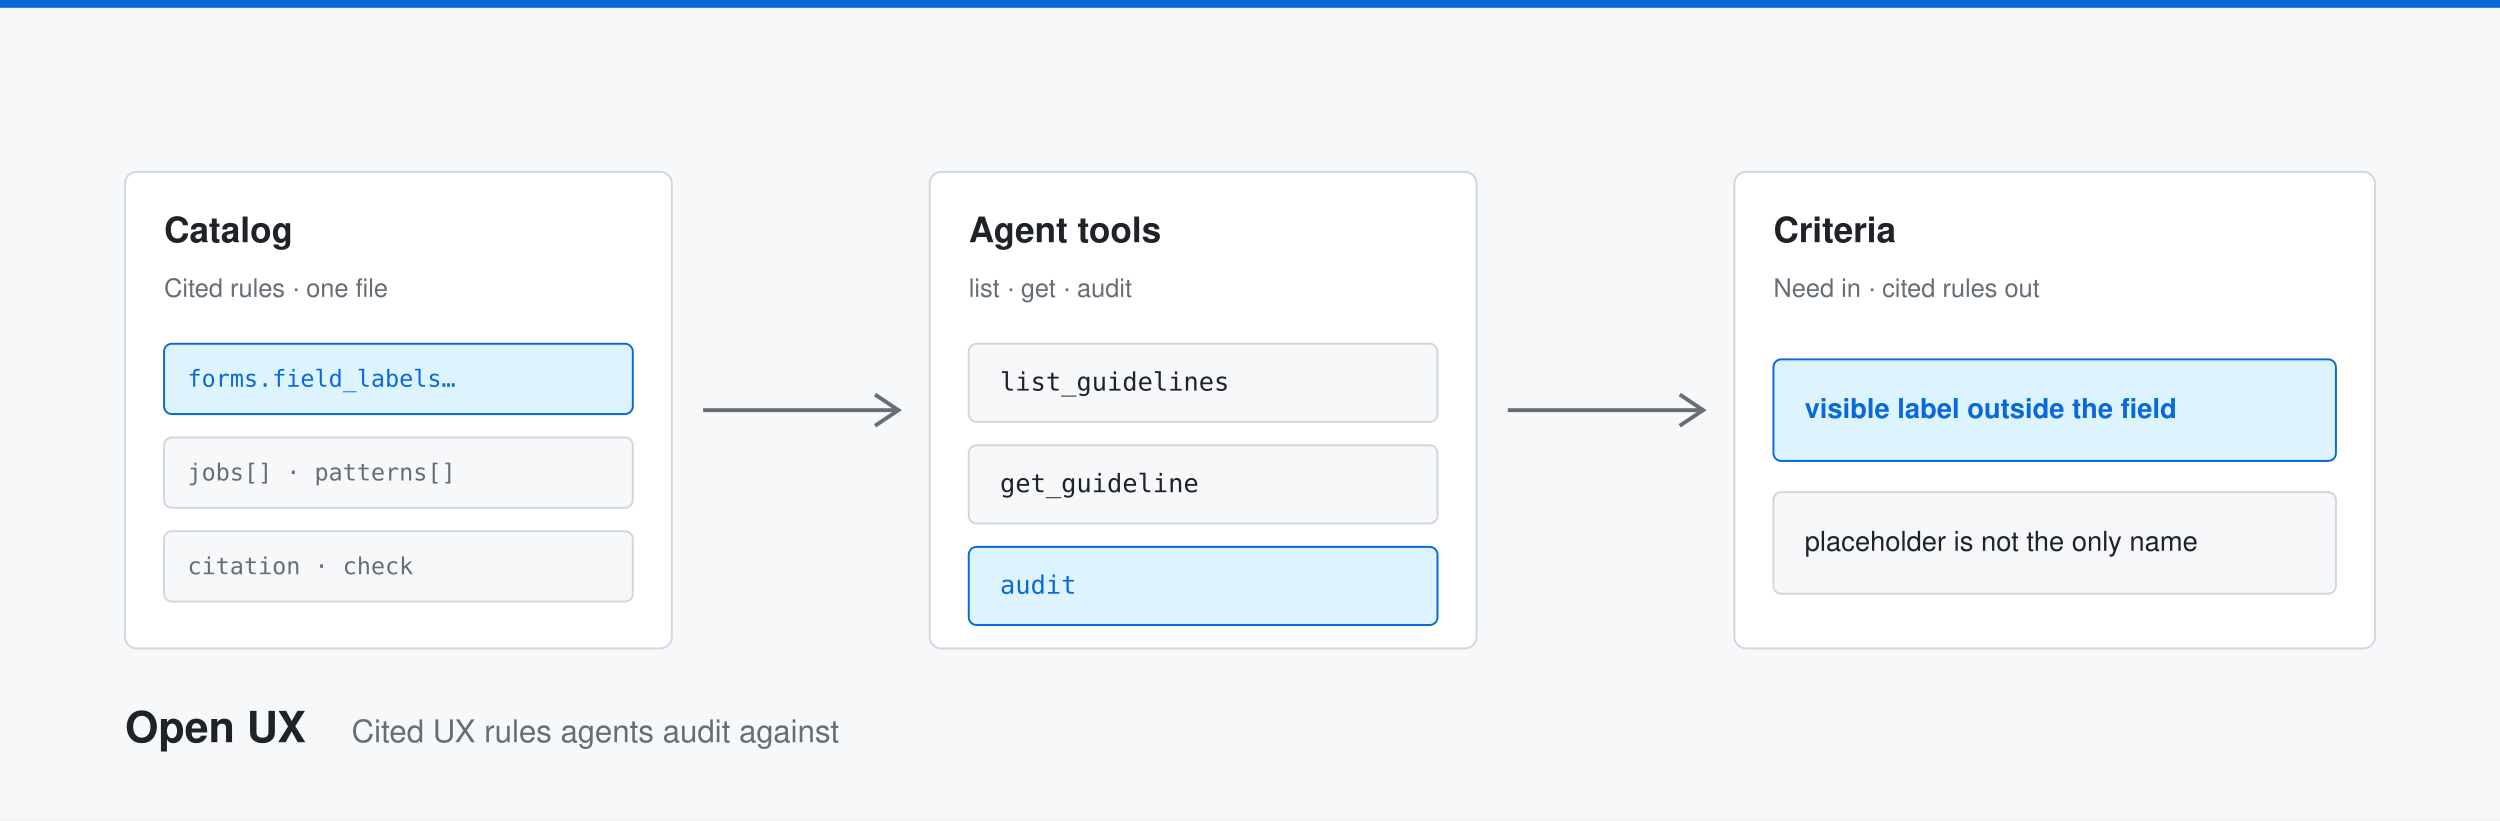
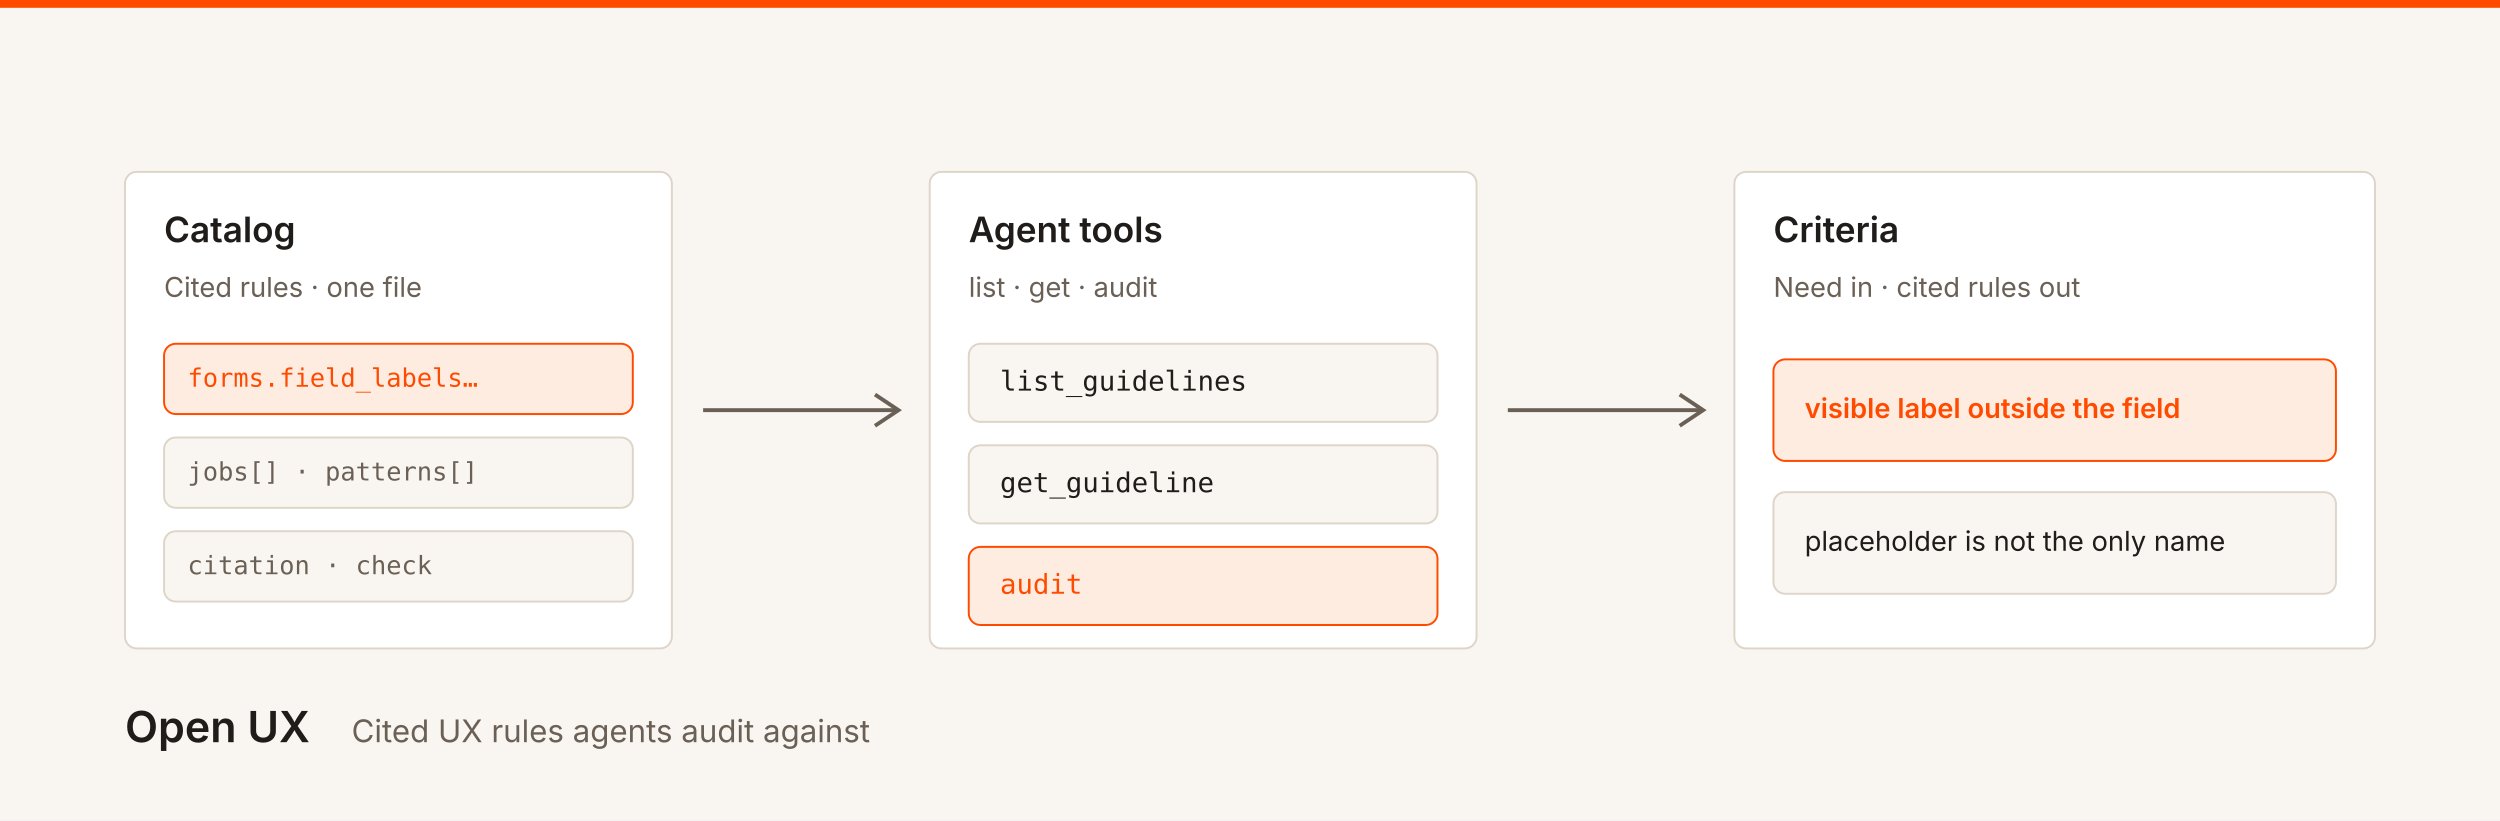
<svg xmlns="http://www.w3.org/2000/svg" width="1280" height="420" viewBox="0 0 1280 420" role="img" aria-label="Open UX: catalog to audit flow">
-   <rect width="1280" height="420" fill="#f6f8fa" />
-   <rect x="0" y="0" width="1280" height="4" fill="#0969da" />
-   <rect x="64" y="88" width="280" height="244" rx="6" fill="#ffffff" stroke="#d0d7de" stroke-width="1" />
-   <text x="84" y="124" font-family="-apple-system, BlinkMacSystemFont, Segoe UI, Helvetica, Arial, sans-serif" font-size="18" font-weight="600" fill="#1f2328">Catalog</text>
-   <text x="84" y="152" font-family="-apple-system, BlinkMacSystemFont, Segoe UI, Helvetica, Arial, sans-serif" font-size="13" fill="#656d76">Cited rules · one file</text>
-   <rect x="84" y="176" width="240" height="36" rx="4" fill="#ddf4ff" stroke="#0969da" stroke-width="1" />
-   <text x="96" y="198" font-family="ui-monospace, SF Mono, Menlo, Consolas, monospace" font-size="12" fill="#0969da">forms.field_labels…</text>
-   <rect x="84" y="224" width="240" height="36" rx="4" fill="#f6f8fa" stroke="#d0d7de" />
-   <text x="96" y="246" font-family="ui-monospace, SF Mono, Menlo, Consolas, monospace" font-size="12" fill="#656d76">jobs[] · patterns[]</text>
-   <rect x="84" y="272" width="240" height="36" rx="4" fill="#f6f8fa" stroke="#d0d7de" />
-   <text x="96" y="294" font-family="ui-monospace, SF Mono, Menlo, Consolas, monospace" font-size="12" fill="#656d76">citation · check</text>
-   <path d="M360 210 H460" stroke="#656d76" stroke-width="2" fill="none" />
-   <path d="M448 202 L460 210 L448 218" stroke="#656d76" stroke-width="2" fill="none" />
-   <rect x="476" y="88" width="280" height="244" rx="6" fill="#ffffff" stroke="#d0d7de" stroke-width="1" />
-   <text x="496" y="124" font-family="-apple-system, BlinkMacSystemFont, Segoe UI, Helvetica, Arial, sans-serif" font-size="18" font-weight="600" fill="#1f2328">Agent tools</text>
-   <text x="496" y="152" font-family="-apple-system, BlinkMacSystemFont, Segoe UI, Helvetica, Arial, sans-serif" font-size="13" fill="#656d76">list · get · audit</text>
-   <rect x="496" y="176" width="240" height="40" rx="4" fill="#f6f8fa" stroke="#d0d7de" />
-   <text x="512" y="200" font-family="ui-monospace, SF Mono, Menlo, Consolas, monospace" font-size="13" fill="#1f2328">list_guidelines</text>
-   <rect x="496" y="228" width="240" height="40" rx="4" fill="#f6f8fa" stroke="#d0d7de" />
-   <text x="512" y="252" font-family="ui-monospace, SF Mono, Menlo, Consolas, monospace" font-size="13" fill="#1f2328">get_guideline</text>
-   <rect x="496" y="280" width="240" height="40" rx="4" fill="#ddf4ff" stroke="#0969da" />
-   <text x="512" y="304" font-family="ui-monospace, SF Mono, Menlo, Consolas, monospace" font-size="13" fill="#0969da">audit</text>
-   <path d="M772 210 H872" stroke="#656d76" stroke-width="2" fill="none" />
-   <path d="M860 202 L872 210 L860 218" stroke="#656d76" stroke-width="2" fill="none" />
-   <rect x="888" y="88" width="328" height="244" rx="6" fill="#ffffff" stroke="#d0d7de" stroke-width="1" />
-   <text x="908" y="124" font-family="-apple-system, BlinkMacSystemFont, Segoe UI, Helvetica, Arial, sans-serif" font-size="18" font-weight="600" fill="#1f2328">Criteria</text>
-   <text x="908" y="152" font-family="-apple-system, BlinkMacSystemFont, Segoe UI, Helvetica, Arial, sans-serif" font-size="13" fill="#656d76">Need in · cited rules out</text>
-   <rect x="908" y="184" width="288" height="52" rx="4" fill="#ddf4ff" stroke="#0969da" />
-   <text x="924" y="214" font-family="-apple-system, BlinkMacSystemFont, Segoe UI, Helvetica, Arial, sans-serif" font-size="14" font-weight="600" fill="#0969da">visible label outside the field</text>
-   <rect x="908" y="252" width="288" height="52" rx="4" fill="#f6f8fa" stroke="#d0d7de" />
-   <text x="924" y="282" font-family="-apple-system, BlinkMacSystemFont, Segoe UI, Helvetica, Arial, sans-serif" font-size="14" fill="#1f2328">placeholder is not the only name</text>
-   <text x="64" y="380" font-family="-apple-system, BlinkMacSystemFont, Segoe UI, Helvetica, Arial, sans-serif" font-size="22" font-weight="600" fill="#1f2328">Open UX</text>
-   <text x="180" y="380" font-family="-apple-system, BlinkMacSystemFont, Segoe UI, Helvetica, Arial, sans-serif" font-size="16" fill="#656d76">Cited UX rules agents audit against</text>
+   <rect width="1280" height="420" fill="#F9F6F2" />
+   <rect x="0" y="0" width="1280" height="4" fill="#FF4B00" />
+   <rect x="64" y="88" width="280" height="244" rx="6" fill="#FFFFFF" stroke="#DED4C8" stroke-width="1" />
+   <text x="84" y="124" font-family="Inter, -apple-system, BlinkMacSystemFont, Segoe UI, Helvetica, Arial, sans-serif" font-size="18" font-weight="600" fill="#1F1C1A">Catalog</text>
+   <text x="84" y="152" font-family="Inter, -apple-system, BlinkMacSystemFont, Segoe UI, Helvetica, Arial, sans-serif" font-size="14" fill="#6A6056">Cited rules · one file</text>
+   <rect x="84" y="176" width="240" height="36" rx="6" fill="#FFECE0" stroke="#FF4B00" stroke-width="1" />
+   <text x="96" y="198" font-family="ui-monospace, SF Mono, Menlo, Consolas, monospace" font-size="13" fill="#FF4B00">forms.field_labels…</text>
+   <rect x="84" y="224" width="240" height="36" rx="6" fill="#F9F6F2" stroke="#DED4C8" />
+   <text x="96" y="246" font-family="ui-monospace, SF Mono, Menlo, Consolas, monospace" font-size="13" fill="#6A6056">jobs[] · patterns[]</text>
+   <rect x="84" y="272" width="240" height="36" rx="6" fill="#F9F6F2" stroke="#DED4C8" />
+   <text x="96" y="294" font-family="ui-monospace, SF Mono, Menlo, Consolas, monospace" font-size="13" fill="#6A6056">citation · check</text>
+   <path d="M360 210 H460" stroke="#6A6056" stroke-width="2" fill="none" />
+   <path d="M448 202 L460 210 L448 218" stroke="#6A6056" stroke-width="2" fill="none" />
+   <rect x="476" y="88" width="280" height="244" rx="6" fill="#FFFFFF" stroke="#DED4C8" stroke-width="1" />
+   <text x="496" y="124" font-family="Inter, -apple-system, BlinkMacSystemFont, Segoe UI, Helvetica, Arial, sans-serif" font-size="18" font-weight="600" fill="#1F1C1A">Agent tools</text>
+   <text x="496" y="152" font-family="Inter, -apple-system, BlinkMacSystemFont, Segoe UI, Helvetica, Arial, sans-serif" font-size="14" fill="#6A6056">list · get · audit</text>
+   <rect x="496" y="176" width="240" height="40" rx="6" fill="#F9F6F2" stroke="#DED4C8" />
+   <text x="512" y="200" font-family="ui-monospace, SF Mono, Menlo, Consolas, monospace" font-size="14" fill="#1F1C1A">list_guidelines</text>
+   <rect x="496" y="228" width="240" height="40" rx="6" fill="#F9F6F2" stroke="#DED4C8" />
+   <text x="512" y="252" font-family="ui-monospace, SF Mono, Menlo, Consolas, monospace" font-size="14" fill="#1F1C1A">get_guideline</text>
+   <rect x="496" y="280" width="240" height="40" rx="6" fill="#FFECE0" stroke="#FF4B00" />
+   <text x="512" y="304" font-family="ui-monospace, SF Mono, Menlo, Consolas, monospace" font-size="14" fill="#FF4B00">audit</text>
+   <path d="M772 210 H872" stroke="#6A6056" stroke-width="2" fill="none" />
+   <path d="M860 202 L872 210 L860 218" stroke="#6A6056" stroke-width="2" fill="none" />
+   <rect x="888" y="88" width="328" height="244" rx="6" fill="#FFFFFF" stroke="#DED4C8" stroke-width="1" />
+   <text x="908" y="124" font-family="Inter, -apple-system, BlinkMacSystemFont, Segoe UI, Helvetica, Arial, sans-serif" font-size="18" font-weight="600" fill="#1F1C1A">Criteria</text>
+   <text x="908" y="152" font-family="Inter, -apple-system, BlinkMacSystemFont, Segoe UI, Helvetica, Arial, sans-serif" font-size="14" fill="#6A6056">Need in · cited rules out</text>
+   <rect x="908" y="184" width="288" height="52" rx="6" fill="#FFECE0" stroke="#FF4B00" />
+   <text x="924" y="214" font-family="Inter, -apple-system, BlinkMacSystemFont, Segoe UI, Helvetica, Arial, sans-serif" font-size="14" font-weight="600" fill="#FF4B00">visible label outside the field</text>
+   <rect x="908" y="252" width="288" height="52" rx="6" fill="#F9F6F2" stroke="#DED4C8" />
+   <text x="924" y="282" font-family="Inter, -apple-system, BlinkMacSystemFont, Segoe UI, Helvetica, Arial, sans-serif" font-size="14" fill="#1F1C1A">placeholder is not the only name</text>
+   <text x="64" y="380" font-family="Inter, -apple-system, BlinkMacSystemFont, Segoe UI, Helvetica, Arial, sans-serif" font-size="22" font-weight="600" fill="#1F1C1A">Open UX</text>
+   <text x="180" y="380" font-family="Inter, -apple-system, BlinkMacSystemFont, Segoe UI, Helvetica, Arial, sans-serif" font-size="16" fill="#6A6056">Cited UX rules agents audit against</text>
</svg>
